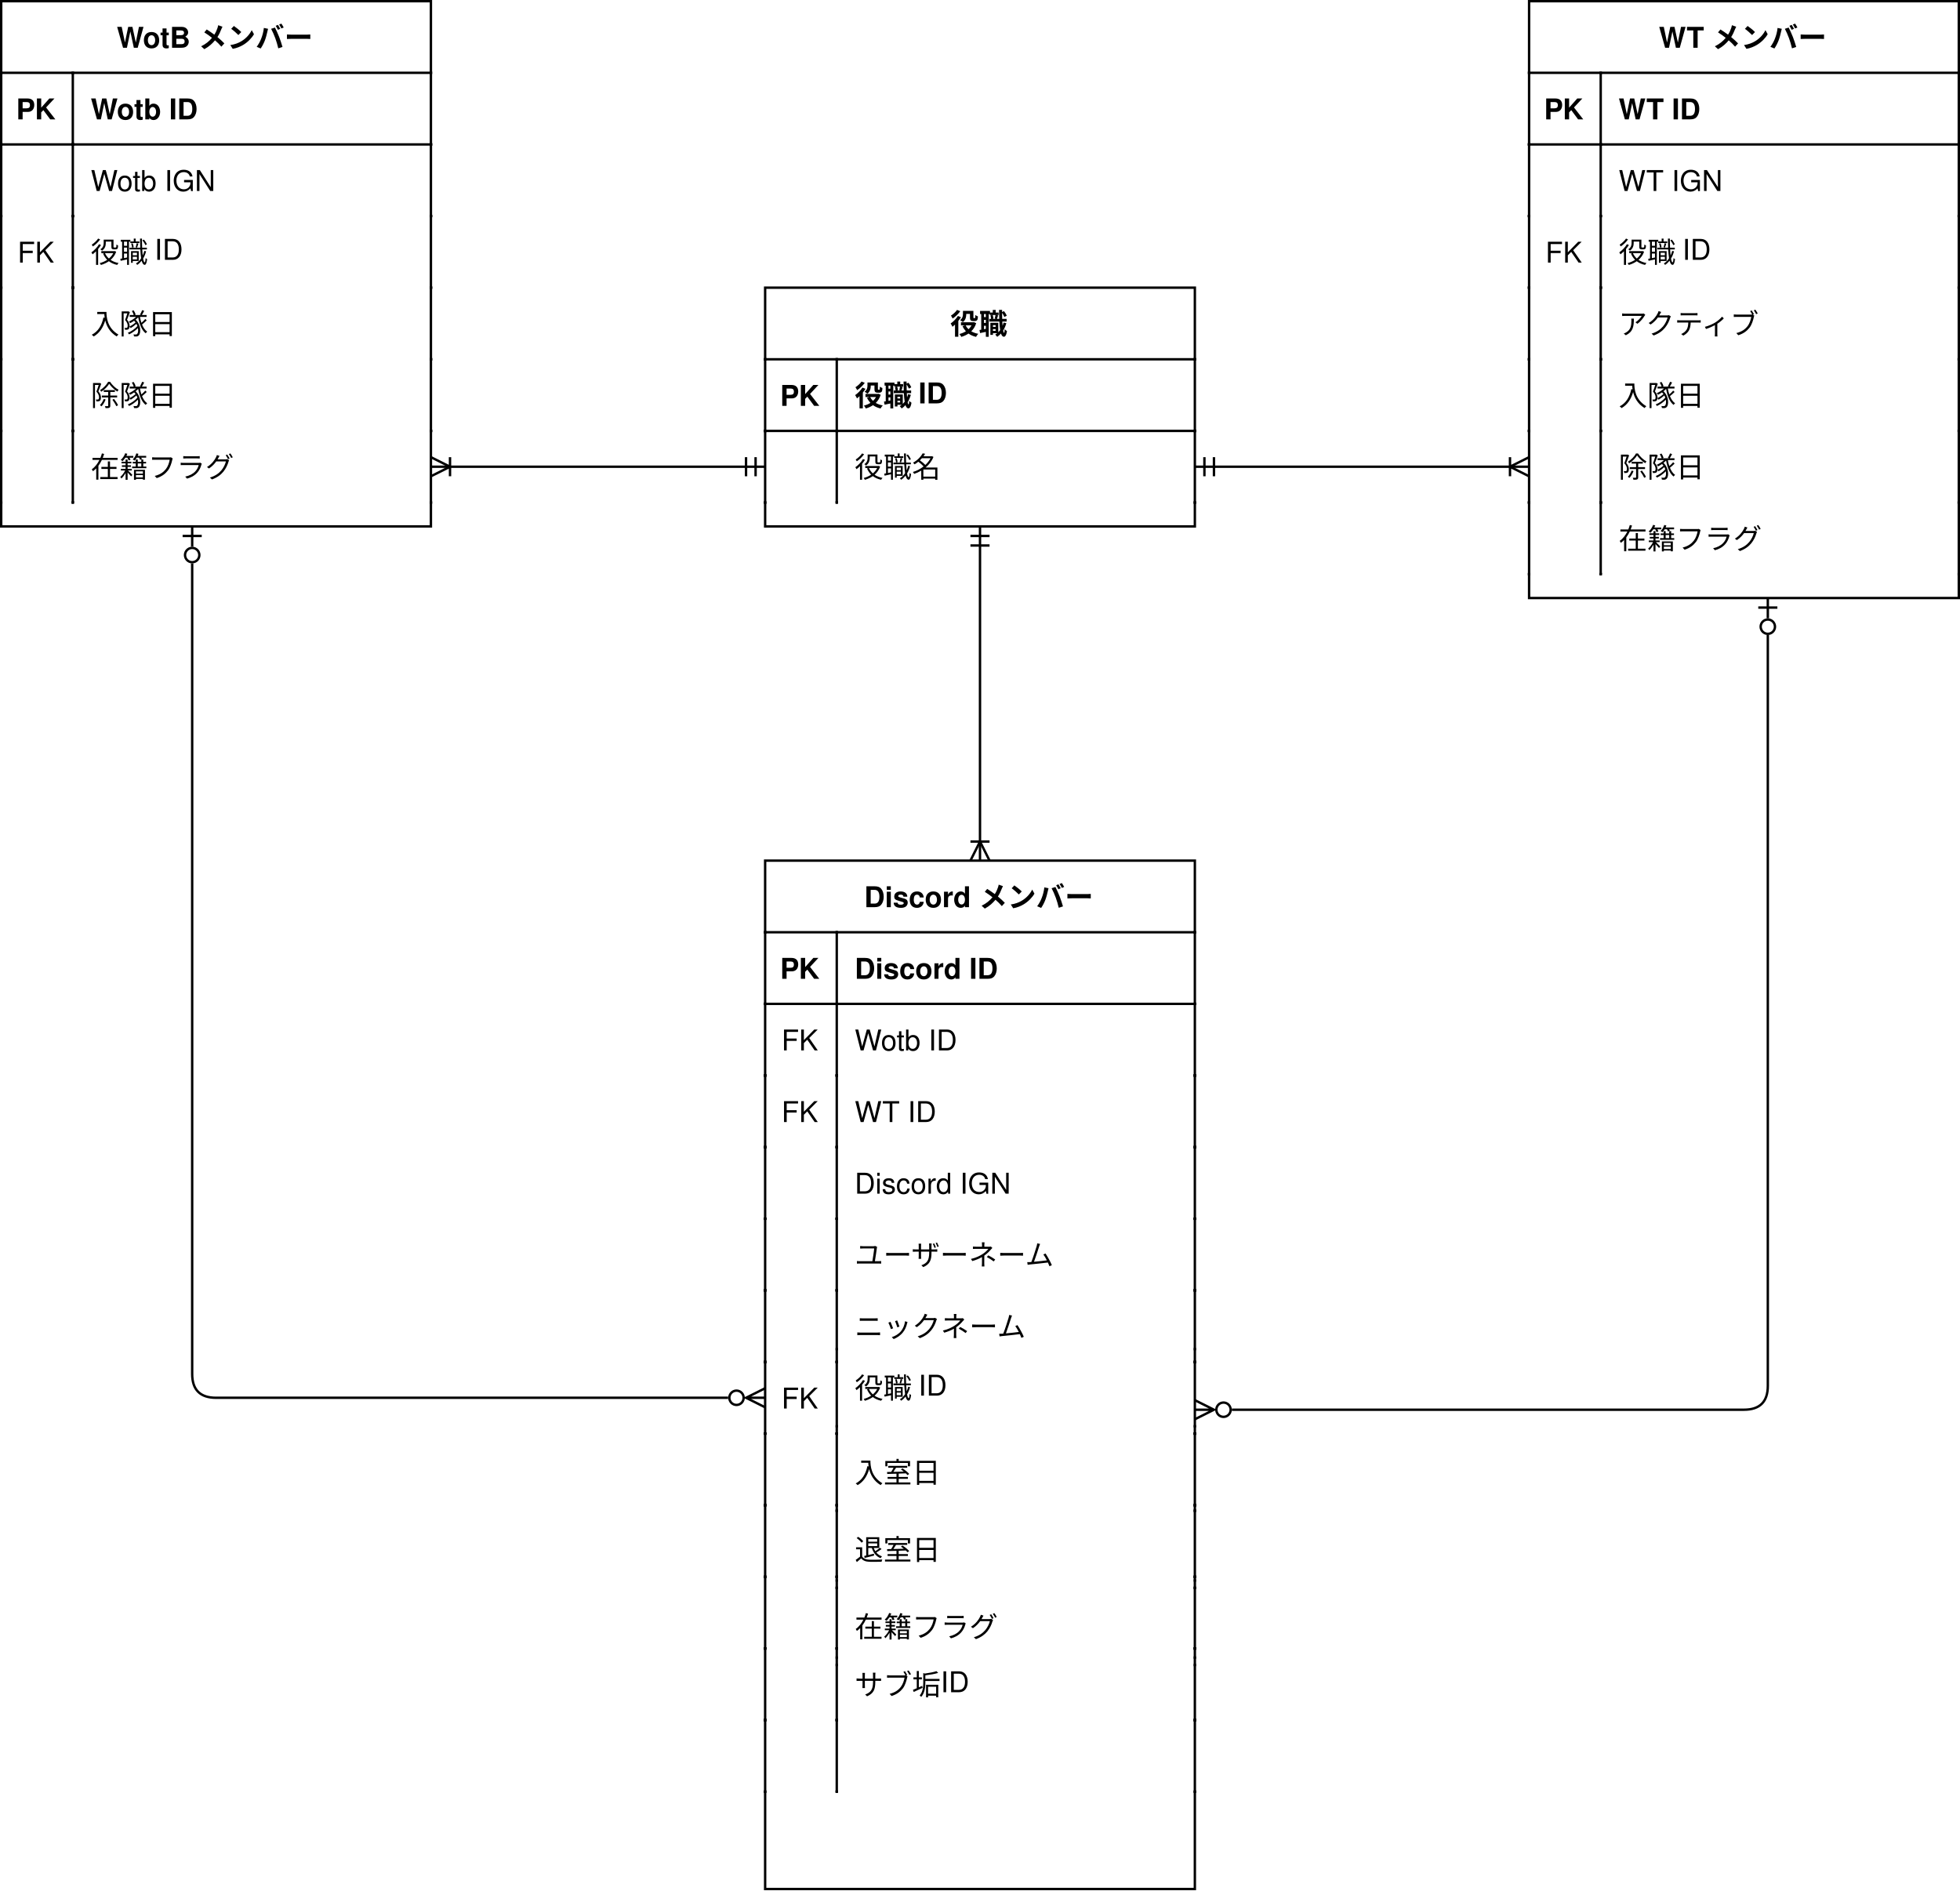
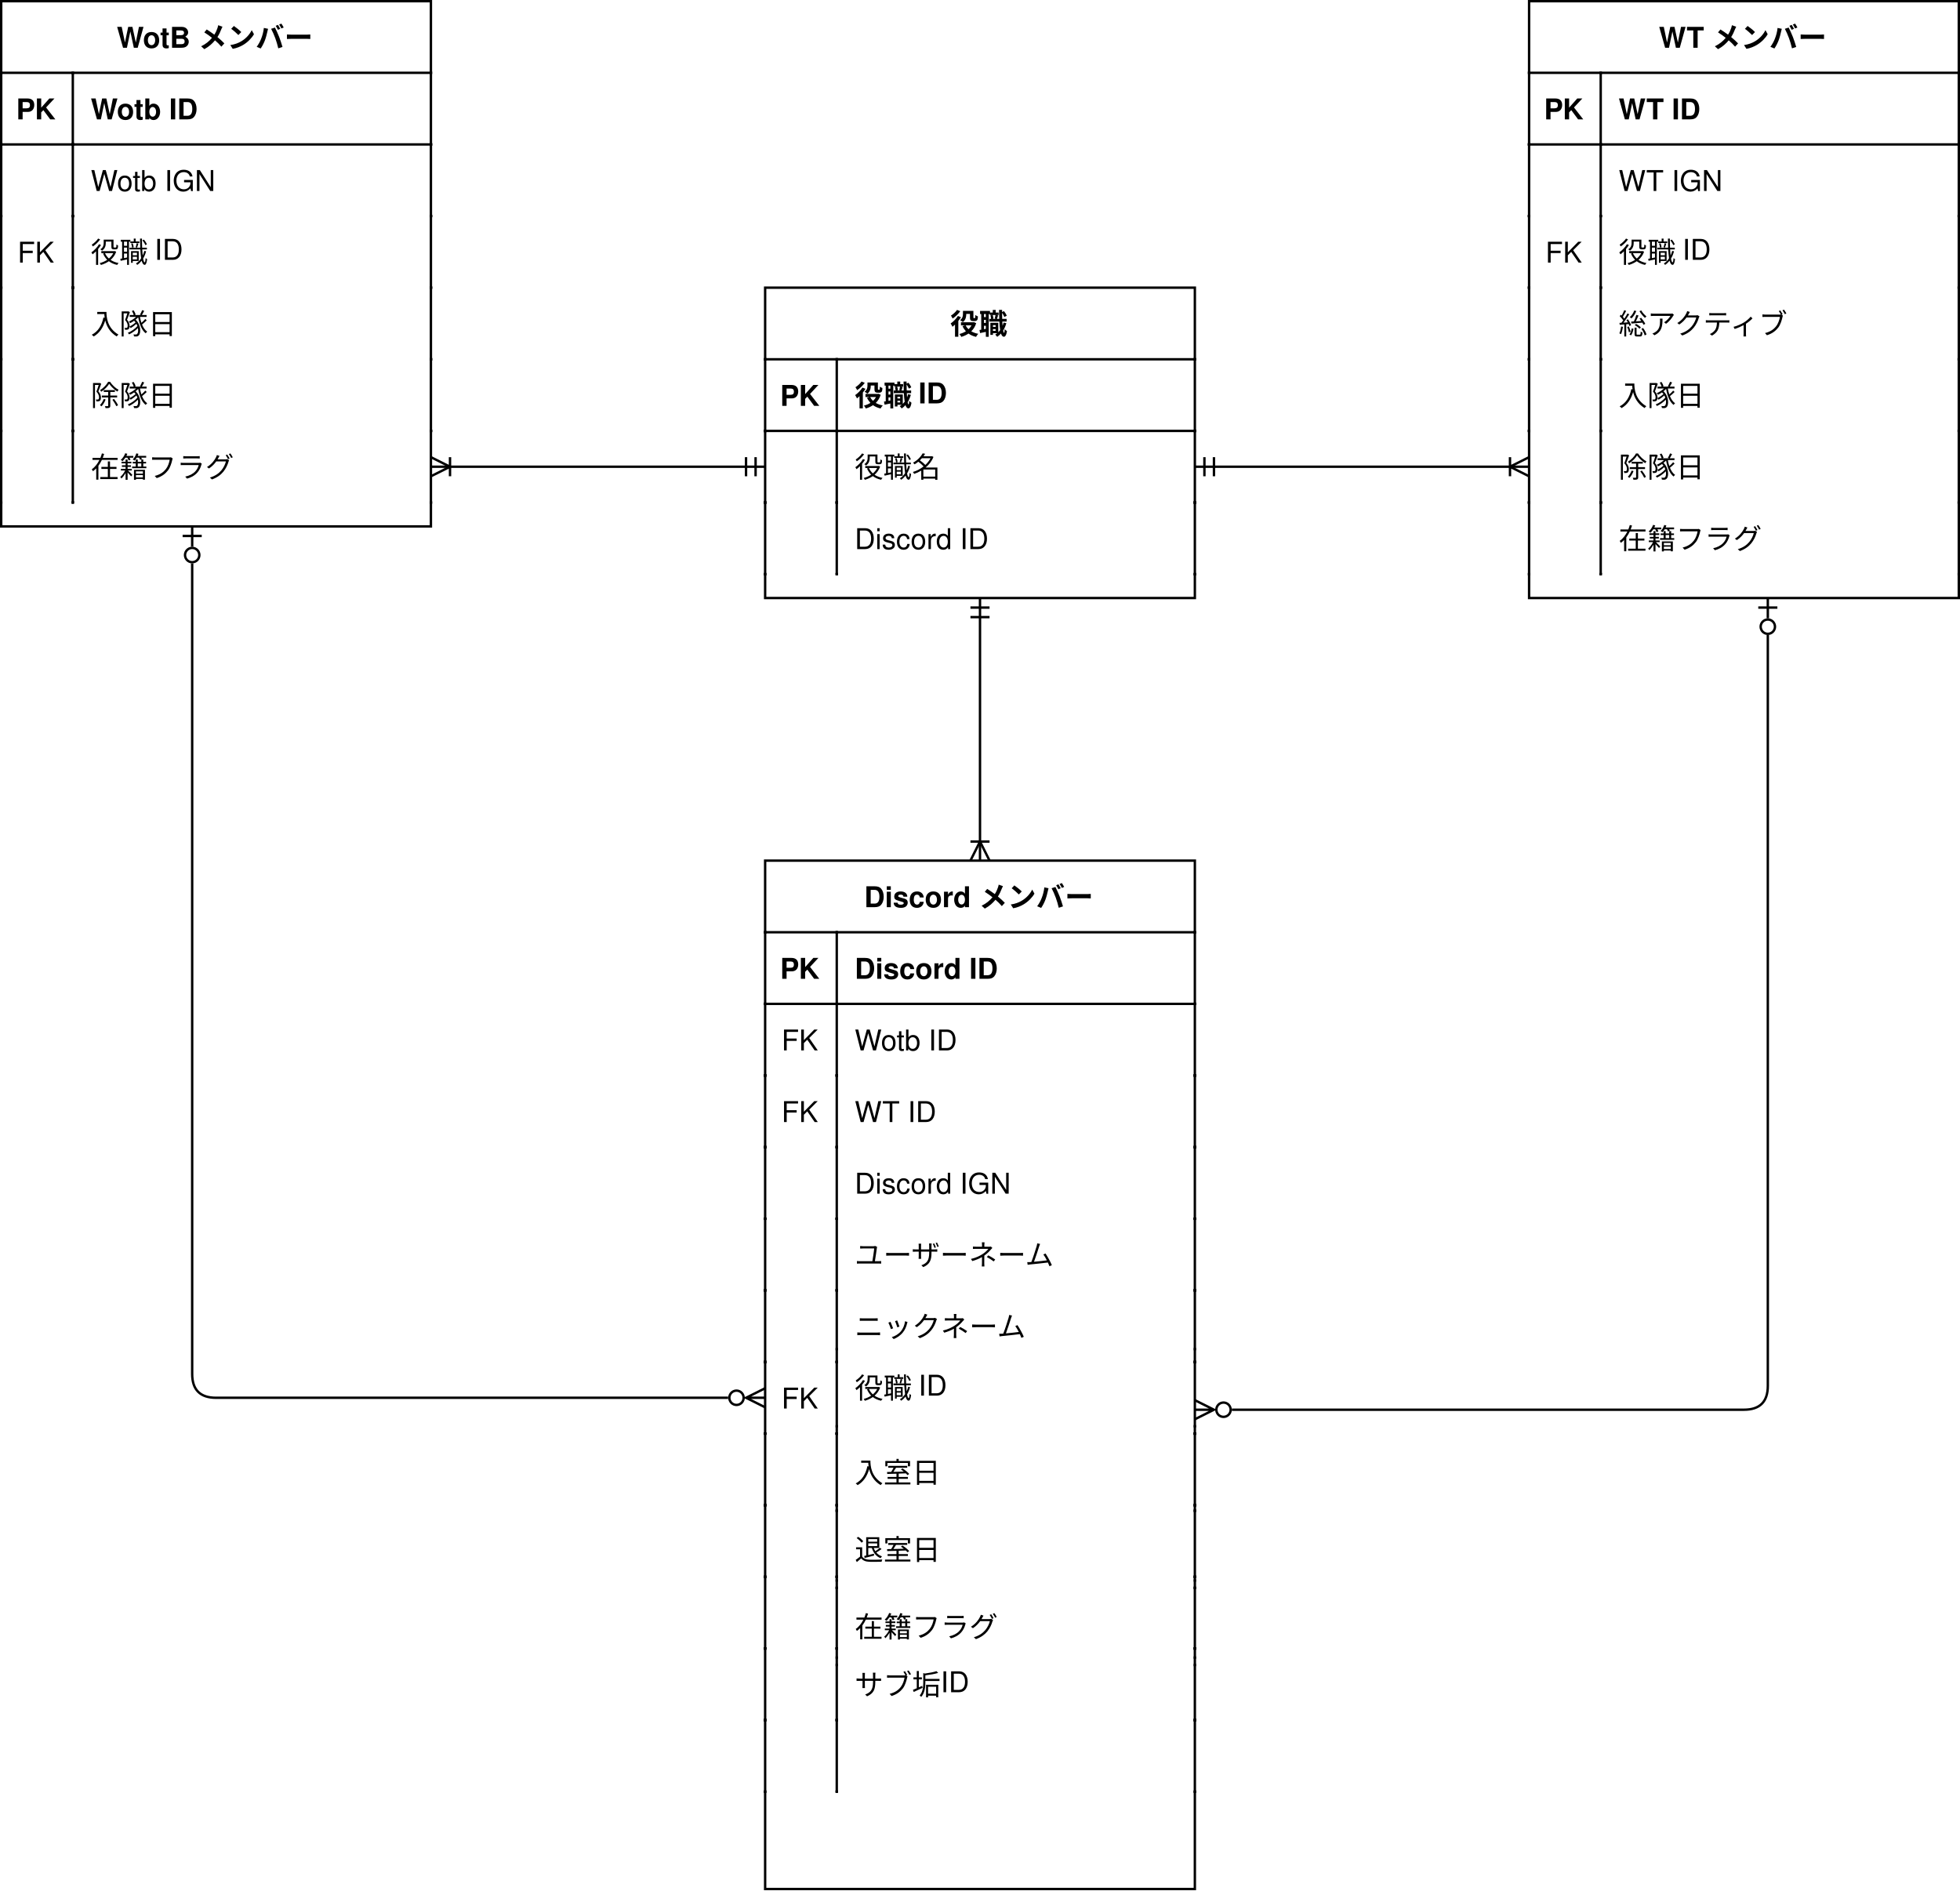
- <svg xmlns="http://www.w3.org/2000/svg" host="65bd71144e" version="1.1" width="821px" height="792px" viewBox="-0.5 -0.5 821 792" content="&lt;mxfile&gt;&lt;diagram id=&quot;SATHUXO9PVaUvgbyGDR9&quot; name=&quot;ページ1&quot;&gt;7Z1dj5s4FIZ/jW8jiPm8TDKZ7mqn26odqd1LGpgEieCIMB/pr18bbCAxaW1CGTBIUQSGOHDewwO2jw8ArvZvHxLvsPuI/CACc81/A/AOzOemYeFvUnDKCwzXzgu2SejnRXpZ8DX8GdBCjZY+h35wPNsxRShKw8N54QbFcbBJz8q8JEGv57s9oej8Xw/eNuAKvm68iC/9Fvrpjpbqlltu+CsItzv6186cnt/eYzvTMznuPB+9VorgGsBVglCaL+3fVkFEbMfskv/u/srW4sCSIE5FfgDzH7x40TM9t28oXeISsIbAgWCh04UlpAsu27Rc0VNIT8wu+GwOZDH1fpCi5TH1kpTKBzVcgAVJvTAOElygZ+tR5B2OYbZ7XrILI//BO6HnlFXE1pZP4Vvgf8nVI/tiIR9wZWSVVP6EK/9KD4Zs9qJwG+PlDbYF+cdlEhzxsTx4x5TuwVuLGvAlSNLgrVJErfchQPsgTU54F7oVUiGpJzNdXytu4dCyXcUjih096orbouZSLbxABasXz+DEu6oIPsc09KIv+Grw4m0mzrntiQH9BB0evWQbpLTggEJiuvULtk9h5TCKVihCRMIYxaSmFB3oxih4Yr/9gdIU7ZlS9MyLSrOzNpf4g+2w0mYmMPHhrvC6Xq7jD9k9SVcoPqYJdhxSR4D1ew2IhjX6QWH9Tuf6/U4w2IJeJqfX53/kFMtw5pWKSYuhXYhxec0gbLmnKCPSLvT9IK61siFs5YpZoaRVaWWlAaRr8yLsvLGXBkv0HPtHTqriOIXUs+pQ+QOX/H33ziIy0OX7Lo8HbxPG24f8l9aFyuYfUPmChdVryWxVdaHq2pXdHgRkL12iX5C1OoSsc6NerV+dgR+y+sQJawubWCHCulcJ++HfviO2bVlVRiprxk1MvYGpbodM1XVOsPv3fnJthNXC80bFVX3OX29rEyzvwNIFawc4Oljag3iQbV1lpTHLd+5MmJXFrC7ao9MKZ2/t0ekJZcWtrBJl+e4dQlnHBAsTrF3gLoCzAGsLuDYpUYO04korTVprAqs0WM0uwWoPkqOWsFFV4mhNDw7BpwsWhrIcFVdaZY66cOKoNEedDjnqGkPkqDvK51G3/nnUXYGFA9Y2wI7q3LFBfZON97vZwhwstXdWuiWySmivMllhzejlI5jCPESdwrIbxnmYLVAXDmMMsttAD/EnpneI9ID8M+xAQz3gKEciYc1QJMFl/3vIm4V6SKis8l3SmAYmWwBtl9EeBj8y+c5XaKMWSuF4o6KsMb9CWVXCPSRkVRqr00BkC1jtMuDD4AcihxnwYYyy68eo7/pRNuBDQmWlOct38kycleZspxEfxq1dOz3B7ChHKo26kcqs93xRLNzTblTHYiVFD6tk0EBv4TuNXWZmcCfWyrO2yyAQ9l8DQ6srbFSF0GrW9OuoHkwnobTKIDWnh9YGIO0yCsSUDNPpB0iZX40MpDUh5apH00korTJIZRsYE0jxlmLyUCfhdIMMS3ZH2dh36xr74wunmxr72V+yocuKnoG/DVjkBZVol+4jemlhCyan70SMmclW/2NXIVm5eztbOxVr/oJkrMKr6y+41kf00YtP+Yb7kBxgtlsWglfuuPdi/1N2CNmGyo68pLSldUTPyYaeiq7RJ4GU4Z/cVWkZOc9fCp8EkZeGL8FZ9TfN3tDExjOuXGAjClOE7FJgzQJD8G6ma23MstGGMQDRaaBi6by9jFTUNX4EYqChiqX7jerBRNfqn0wGONrbLHhRRnelH0o0Pmq1j/jttAXYAL9dxi/qN+fC6UebsPS9cbG3JjNODXtJO1EjzcOe87d9rZXmLRSIa9wm6PlQY8MrFixyFlPdQTUtsMgTPxQdCDCgNrNtbCLbcrNvqwWaiUR6XrMIvBbEJW6T9zhnk2+b3oXHDUp8MN7pdc3CLq9rRuUi304Lkk3NVE4ys9etVFOZRqo5yjaqyTdRS0iq2i6VkFrlxyRrPgjadtoqladtl41Si3+KG+bsj8L1RgVbiw/5GEym+tZ1VZmsuiEZPzCRFHScOLlmisAwUVr42rhYqht8n/pAMkG0r6vaLJVMbTaxFHQ8V0433js+tSE5R/m6JL1mNmqlza9KigcZdVXmp1UTojXxVJqnXc6Hs27tBu8HXy1xKyuEV6tm4jgdbLLKoSUafHxRAstI5aJkoUiAsoQ3KI1jZ6KvPH27nETH3hU8MNg6wkZVCLYs+SsPW2fJFiCX8UFdxoo7gcqMtXU5OSfGgo7n19lsnGDova/2tXgxtbF7a97AvgJUQk6lATp1uTYAqOiUrlYAOsgeV3uUHa5277pz2qLl1MOamWEa7G9AS7tLWkp2uvSElqMc2LdvnSvXW1pO4/mkNnaNT7SUCunvkJaOZPdJP2jJrDEuWjp8R4oatJSQU2laTi/ebEDLLmdAOYN886bTaB7g4GlZl64oH4lnicFcK5sUvgaLuSqRpBJaq4xSXZO8NU4sJZp0mnRDG2QC28KzxkVTXatJYasEMWUEVRqZUKB5cS1txNVUA/KpNOhJFq/4NWaWDh3D0s3s2xAz/XxuzXSz/Jl5O7DYlKXhZ/gSvDCg+IXxW9edz8p8H/j7F/ko+3dhmDXCj05hNm/PmpVZQMi3IAkHrL/7y7dg4O91lsVdqeTtDTwDmjPoVjQeg2fU3DHXLsBPzPgzeUaRNcGeWW7lVix4Cx+yZ+hmnWuMLlF5A2fRNW2m6aXuuj0Cb4EC87aqmc2PwXaPjbwui85TlP8MEvSIPnHpz9/C9DtVmCxnqc/zTOh4rcx9TlYqqc+vZzjP/4fmQm+U5JwF4f02n3lFoTqBWJlw2nP6D59JD0zZ+rAuWh/uhe75odMflZpz9RQZRS/jxVhFeU53rqJGziMQctSG87TvCD0R3bxoc1p6Q9Vt+0J1W0x1bEfvVNmNdgtKH7DocV3sjxfyI2jsggZ/vxJ8EUOxUmFR/17EQMNUqi9icKGgD7f/IgaDH7MXfe3FUK3NHqf+uLXxaoJQWr0UEu+w+4j8gOzxPw==&lt;/diagram&gt;&lt;/mxfile&gt;">
+ <svg xmlns="http://www.w3.org/2000/svg" host="65bd71144e" version="1.1" width="821px" height="792px" viewBox="-0.5 -0.5 821 792" content="&lt;mxfile&gt;&lt;diagram id=&quot;SATHUXO9PVaUvgbyGDR9&quot; name=&quot;ページ1&quot;&gt;7Z1dj5s4FIZ/jW8jHPN5mWQy3dVOt1U7UruXdGASJIIjwnykv35tsIEEMmMTyoBBiiIwxIHz2g/4+NgGaLV7/RS7++1n7PkhmGveK0A3YD53HJt804RjlgA1C2UpmzjwWFqR8D347fMTWepT4PmHkxMTjMMk2J8mPuAo8h+SkzQ3jvHL6WmPODz917278SsJ3x/csJr6I/CSLUuFplMc+MsPNlv21/bcyg7sXH4yu5PD1vXwSykJrQFaxRgn2dbudeWH1HjcLtnvbi8czS8s9qNE5AfM7s9u+MTu7QdOliQFrBGwEVhAtrFEbMPhh5YrdgvJkduF3M2ebibuL5q0PCRunDD5kEYSiCCJG0R+TBJguh+G7v4QpKdnKdsg9O7cI35KeEZ8b/kYvPret0w9ei4R8o5kRndp5o8k8+/sYuhhNww2Edl+ILag/7iM/QO5ljv3kLAzqtZiBnz248R/LSUx633y8c5P4iM5hR1FTEhWlLmuL6ViYbO0balE5Ce6rChu8pwLtcgGE6xePL0i3kVFyD0mgRt+I7XBjTapOKe2pwb0Yry/d+ONn7CEPQ6o6dbPxD65lYMwXOEQUwkjHNGcErxnB0P/kf/2F04SvONKsTvPM03v2liSD7HDSpsZwCCXuyL7sNgnH3p6nKxwdEhiUnBoHj7R78WnGtboh4T1O57q955gqAW9jIpeX/+RUyzFmVsoJi2GdibGeZ3BxHKPYUqkbeB5flRrZV3YyiWzIkmrsswKA0jn5oak8EZu4i/xU+QdKlLl1ymknlmHyl8k5e+bDxaRgy47d3nYuw9BtLnLfmmeqWz8AZXPWFiuS0arqgtl167s1iAge14k+gVZs0PI2lfq1Xrt9L2A5ydOWEvYxAoR1rlI2E//9h2xbcuqMlJ5M25i6hVMdTpkKoQVwW4/+s21EVbzkjcqrsJ5tb6tDbC8AUsHrG1gQ7C0BvEi27rKSmO26tyZMCuLWSjq0WmFs9d6dHpCWXErq0TZqnuHUtY2wMIAawc4C2AvwNoEjkVT1CCtuNJKk9acwCoNVqNLsFqD5KgpbFSVOFrjwaH4dMBCV5aj4kqrzFEHTRyV5qjdIUcdfYgcdUb5PurUv486K7CwwdoCpKDaN7xT3+D9/U66MQdL7YOVbomsEtqrTFZU03t5D6YwD9FCYVoN4zyMFqiLhtEH2W2gh/gb0wdEeqDqO+xAQz3QKHsiUU1XJMVl/z3kzUI9JFRW+SmpTx2TLYC2y2gPvdoz+cE1tFELJS94o6KsPr9AWVXCPSRkVRqrU0dkC1jtMuBDr3ZEDjPgQx+l60evd/0oG/AhobLSnK06eSbOSnO204gP/VrXTk8wO8qeSr2up9KiaLVvmRt9Mecbt8yfaps8JXe1SkYP9JbCUydmagZngq48dLuMBuH/NTDGOsJGVYixRo2DR/WoOgmlVQapMb29NgBpl+EghmS8Tj9AysvVyEBaE1uuelidhNIqg1S2gTGBlBzJRxF1Elc3yPhkZ5Stfqeu1T++uLqpsZ/+Je/DLOnpexufh2AwibbJLmRVi1gwPv6kYswMvvsfr4V05+b1ZO+Y73kLOnUV2V1/I7ne489udMwO3Ab0AtPT0li84sSdG3lf0ktID5ROrErKWloH/BQ/sFuBGnsTSDj+6VOVpdH7fFP42A/dJHj2T7K/ahiHJtaxcaGCjSheEfGqwJsFuuDTDLYy3EYbRk9EpxGLReHtZcgi1KpdEQONWSyK36heTKBW/2YywG7fZlGMMror/VKiVcNX+4jfTluADfDbZSAjvHpSnH60CYuyNy721kyRU8Ne2k7UaPOw5/xtX2uleSvrB1cErxXZa4nbi4BGaAxm5Op7Vs0Km9o0Nart/Jvg8IBjbxCvr+2LqzQ+kUB8+CbGT/sag10066nuoDy9uojDBIn2o+pIm1kWMZFlOum32QKtRCLmL1kEXQqGFbfJR9zzm1V+rMOUm4WvX9aMyUW/7RYkm7x8FcmMXjv5DGV8fMYoXXxG1cM3pPeiZm49CalVfk0y54OgbadOPXnadunTM6tvccMcRZcXvVHB1qxGzA1mxY/WdVWZrFCXDL+aSAo6dt/VDLUaJkrzsjYulsJ8TMPgZtRpX1e1WSrpaJ9YCjoecwz1jw7vb0jOUS47B2tG9Zfa/KpMlSOjrsr8NGsiXCeeSvO0y+HE5rVu8H7w1RS3skJ4NWsm4GCdTWbRtcTGbpyloGKgR56yUGR8h0RpUBrH9kRfefp2OQaZr7k+MNjawkZVCLZ8Eu0qbO0l30CVCXPUZax4IVCZsRaUk3NiLOh4eLLF+wmG7n21LsWLqY3da+df7StAJeRUGqCTy7UBQEVHxLYC0EF6XK1ROlyt3rlz2qLl5GFNzTB19jegpdUlLSWdLj2h5Sg79q1rhxr3lpZTfz7NjdfxiZZSIf0d0tKWdJ/0g5bcGuOipV11pKhBSwk5lablOAeCX0nLLkdA2YMZB35SvUa5jI1dN9tb1hPP51V0zHROjTVYzFWJJJXQWmWUQk3y0TixlGrS6ZxF2iDn/85L1rhoCrWaGcCVIKaMoEojEwk0Ly5NG3FxqgH5qTTYTeZLpeszEyJbN6GRfutipp/PzRk0ip8Z1wOLD1ka/gSJghUDiVeMd4vufFbM90G+35jOt38Vw6gRfnQK83F75qyYBYR+C5JwwPo7by4iRL7X6SIYSq190aBkIGOGnJLGYygZNU/MtQPIGzP5TCUjnzXBmplO6VEs+AgfcsmARl3RGN06Dw0KC9S0mQYL3aE1gtKCBMZtlReGOPibHTHyukg6XeHhtx/je/ylsnrEa5D8ZArT7XTliGwhCbJXLB1Bd0orR1xeICL7H7aURKM1IngQ3rvLQZQUqhOIpwmvGsH+4Sv1wBStD/Os9eGc6Z5dOvtRoXkln3xC5vN4MZ5RtiRGJaNGhUcg5KiNwtN+QeiJ6MZZm9OEDVW3rDPVLTHViR3dY+k05haUvmDR6zo7n2xkV9C4COrV55XgOjb5TolF/VvHhoWplNexcZBgGW5/HRu92mcvumrQUK3NX6f+uLXJboxxUq4KsbvffsaeT8/4Hw==&lt;/diagram&gt;&lt;/mxfile&gt;">
  <defs>
    <clipPath id="mx-clip-0-30-30-30-0">
      <rect x="0" y="30" width="30" height="30" />
    </clipPath>
    <clipPath id="mx-clip-36-30-144-30-0">
      <rect x="36" y="30" width="144" height="30" />
    </clipPath>
    <clipPath id="mx-clip-36-60-144-30-0">
      <rect x="36" y="60" width="144" height="30" />
    </clipPath>
    <clipPath id="mx-clip-0-90-30-30-0">
      <rect x="0" y="90" width="30" height="30" />
    </clipPath>
    <clipPath id="mx-clip-36-90-144-30-0">
      <rect x="36" y="90" width="144" height="30" />
    </clipPath>
    <clipPath id="mx-clip-36-120-144-30-0">
      <rect x="36" y="120" width="144" height="30" />
    </clipPath>
    <clipPath id="mx-clip-36-150-144-30-0">
      <rect x="36" y="150" width="144" height="30" />
    </clipPath>
    <clipPath id="mx-clip-36-180-144-30-0">
      <rect x="36" y="180" width="144" height="30" />
    </clipPath>
    <clipPath id="mx-clip-640-30-30-30-0">
      <rect x="640" y="30" width="30" height="30" />
    </clipPath>
    <clipPath id="mx-clip-676-30-144-30-0">
      <rect x="676" y="30" width="144" height="30" />
    </clipPath>
    <clipPath id="mx-clip-676-60-144-30-0">
      <rect x="676" y="60" width="144" height="30" />
    </clipPath>
    <clipPath id="mx-clip-640-90-30-30-0">
      <rect x="640" y="90" width="30" height="30" />
    </clipPath>
    <clipPath id="mx-clip-676-90-144-30-0">
      <rect x="676" y="90" width="144" height="30" />
    </clipPath>
    <clipPath id="mx-clip-676-120-144-30-0">
      <rect x="676" y="120" width="144" height="30" />
    </clipPath>
    <clipPath id="mx-clip-676-150-144-30-0">
      <rect x="676" y="150" width="144" height="30" />
    </clipPath>
    <clipPath id="mx-clip-676-180-144-30-0">
      <rect x="676" y="180" width="144" height="30" />
    </clipPath>
    <clipPath id="mx-clip-676-210-144-30-0">
      <rect x="676" y="210" width="144" height="30" />
    </clipPath>
    <clipPath id="mx-clip-320-150-30-30-0">
      <rect x="320" y="150" width="30" height="30" />
    </clipPath>
    <clipPath id="mx-clip-356-150-144-30-0">
      <rect x="356" y="150" width="144" height="30" />
    </clipPath>
    <clipPath id="mx-clip-356-180-144-30-0">
      <rect x="356" y="180" width="144" height="30" />
+     </clipPath>
+     <clipPath id="mx-clip-356-210-144-30-0">
+       <rect x="356" y="210" width="144" height="30" />
    </clipPath>
    <clipPath id="mx-clip-320-390-30-30-0">
      <rect x="320" y="390" width="30" height="30" />
    </clipPath>
    <clipPath id="mx-clip-356-390-144-30-0">
      <rect x="356" y="390" width="144" height="30" />
    </clipPath>
    <clipPath id="mx-clip-320-420-30-30-0">
      <rect x="320" y="420" width="30" height="30" />
    </clipPath>
    <clipPath id="mx-clip-356-420-144-30-0">
      <rect x="356" y="420" width="144" height="30" />
    </clipPath>
    <clipPath id="mx-clip-320-450-30-30-0">
      <rect x="320" y="450" width="30" height="30" />
    </clipPath>
    <clipPath id="mx-clip-356-450-144-30-0">
      <rect x="356" y="450" width="144" height="30" />
    </clipPath>
    <clipPath id="mx-clip-356-480-144-30-0">
      <rect x="356" y="480" width="144" height="30" />
    </clipPath>
    <clipPath id="mx-clip-356-510-144-30-0">
      <rect x="356" y="510" width="144" height="30" />
    </clipPath>
    <clipPath id="mx-clip-356-540-144-30-0">
      <rect x="356" y="540" width="144" height="30" />
    </clipPath>
    <clipPath id="mx-clip-320-570-30-30-0">
      <rect x="320" y="570" width="30" height="30" />
    </clipPath>
    <clipPath id="mx-clip-356-690-144-30-0">
      <rect x="356" y="690" width="144" height="30" />
    </clipPath>
    <clipPath id="mx-clip-356-565-144-32-0">
      <rect x="356" y="565" width="144" height="32" />
    </clipPath>
    <clipPath id="mx-clip-356-600-144-32-0">
      <rect x="356" y="600" width="144" height="32" />
    </clipPath>
    <clipPath id="mx-clip-356-632-144-32-0">
      <rect x="356" y="632" width="144" height="32" />
    </clipPath>
    <clipPath id="mx-clip-356-665-144-32-0">
      <rect x="356" y="665" width="144" height="32" />
    </clipPath>
  </defs>
  <g>
    <path d="M 0 30 L 0 0 L 180 0 L 180 30" fill="rgb(255, 255, 255)" stroke="rgb(0, 0, 0)" stroke-miterlimit="10" pointer-events="all" />
    <path d="M 0 30 L 0 220 L 180 220 L 180 30" fill="none" stroke="rgb(0, 0, 0)" stroke-miterlimit="10" pointer-events="none" />
    <path d="M 0 30 L 180 30" fill="none" stroke="rgb(0, 0, 0)" stroke-miterlimit="10" pointer-events="none" />
    <path d="M 30 30 L 30 60 L 30 90 L 30 120 L 30 150 L 30 180 L 30 210" fill="none" stroke="rgb(0, 0, 0)" stroke-miterlimit="10" pointer-events="none" />
    <g fill="rgb(0, 0, 0)" font-family="Helvetica" font-weight="bold" pointer-events="none" text-anchor="middle" font-size="12px">
      <text x="89.5" y="19.5">
                WotB メンバー
            </text>
    </g>
    <path d="M 0 30 M 180 30 M 180 60 L 0 60" fill="none" stroke="rgb(0, 0, 0)" stroke-linecap="square" stroke-miterlimit="10" pointer-events="none" />
    <path d="M 0 30 M 30 30 M 30 60 M 0 60" fill="none" stroke="rgb(0, 0, 0)" stroke-linecap="square" stroke-miterlimit="10" pointer-events="none" />
    <g fill="rgb(0, 0, 0)" font-family="Helvetica" font-weight="bold" pointer-events="none" clip-path="url(#mx-clip-0-30-30-30-0)" text-anchor="middle" font-size="12px">
      <text x="14.5" y="49.5">
                PK
            </text>
    </g>
    <path d="M 30 30 M 180 30 M 180 60 M 30 60" fill="none" stroke="rgb(0, 0, 0)" stroke-linecap="square" stroke-miterlimit="10" pointer-events="none" />
    <g fill="rgb(0, 0, 0)" font-family="Helvetica" font-weight="bold" text-decoration="underline" pointer-events="none" clip-path="url(#mx-clip-36-30-144-30-0)" font-size="12px">
      <text x="37.5" y="49.5">
                Wotb ID
            </text>
    </g>
    <path d="M 0 60 M 180 60 M 180 90 M 0 90" fill="none" stroke="rgb(0, 0, 0)" stroke-linecap="square" stroke-miterlimit="10" pointer-events="none" />
    <path d="M 0 60 M 30 60 M 30 90 M 0 90" fill="none" stroke="rgb(0, 0, 0)" stroke-linecap="square" stroke-miterlimit="10" pointer-events="none" />
    <path d="M 30 60 M 180 60 M 180 90 M 30 90" fill="none" stroke="rgb(0, 0, 0)" stroke-linecap="square" stroke-miterlimit="10" pointer-events="none" />
    <g fill="rgb(0, 0, 0)" font-family="Helvetica" pointer-events="none" clip-path="url(#mx-clip-36-60-144-30-0)" font-size="12px">
      <text x="37.5" y="79.5">
                Wotb IGN
            </text>
    </g>
    <path d="M 0 90 M 180 90 M 180 120 M 0 120" fill="none" stroke="rgb(0, 0, 0)" stroke-linecap="square" stroke-miterlimit="10" pointer-events="none" />
    <path d="M 0 90 M 30 90 M 30 120 M 0 120" fill="none" stroke="rgb(0, 0, 0)" stroke-linecap="square" stroke-miterlimit="10" pointer-events="none" />
    <g fill="rgb(0, 0, 0)" font-family="Helvetica" pointer-events="none" clip-path="url(#mx-clip-0-90-30-30-0)" text-anchor="middle" font-size="12px">
      <text x="14.5" y="109.5">
                FK
            </text>
    </g>
    <path d="M 30 90 M 180 90 M 180 120 M 30 120" fill="none" stroke="rgb(0, 0, 0)" stroke-linecap="square" stroke-miterlimit="10" pointer-events="none" />
    <g fill="rgb(0, 0, 0)" font-family="Helvetica" pointer-events="none" clip-path="url(#mx-clip-36-90-144-30-0)" font-size="12px">
      <text x="37.5" y="109.5">
                役職 ID
            </text>
    </g>
    <path d="M 0 120 M 180 120 M 180 150 M 0 150" fill="none" stroke="rgb(0, 0, 0)" stroke-linecap="square" stroke-miterlimit="10" pointer-events="none" />
    <path d="M 0 120 M 30 120 M 30 150 M 0 150" fill="none" stroke="rgb(0, 0, 0)" stroke-linecap="square" stroke-miterlimit="10" pointer-events="none" />
    <path d="M 30 120 M 180 120 M 180 150 M 30 150" fill="none" stroke="rgb(0, 0, 0)" stroke-linecap="square" stroke-miterlimit="10" pointer-events="none" />
    <g fill="rgb(0, 0, 0)" font-family="Helvetica" pointer-events="none" clip-path="url(#mx-clip-36-120-144-30-0)" font-size="12px">
      <text x="37.5" y="139.5">
                入隊日
            </text>
    </g>
    <path d="M 0 150 M 180 150 M 180 180 M 0 180" fill="none" stroke="rgb(0, 0, 0)" stroke-linecap="square" stroke-miterlimit="10" pointer-events="none" />
    <path d="M 0 150 M 30 150 M 30 180 M 0 180" fill="none" stroke="rgb(0, 0, 0)" stroke-linecap="square" stroke-miterlimit="10" pointer-events="none" />
    <path d="M 30 150 M 180 150 M 180 180 M 30 180" fill="none" stroke="rgb(0, 0, 0)" stroke-linecap="square" stroke-miterlimit="10" pointer-events="none" />
    <g fill="rgb(0, 0, 0)" font-family="Helvetica" pointer-events="none" clip-path="url(#mx-clip-36-150-144-30-0)" font-size="12px">
      <text x="37.5" y="169.5">
                除隊日
            </text>
    </g>
    <path d="M 0 180 M 180 180 M 180 210 M 0 210" fill="none" stroke="rgb(0, 0, 0)" stroke-linecap="square" stroke-miterlimit="10" pointer-events="none" />
    <path d="M 0 180 M 30 180 M 30 210 M 0 210" fill="none" stroke="rgb(0, 0, 0)" stroke-linecap="square" stroke-miterlimit="10" pointer-events="none" />
    <path d="M 30 180 M 180 180 M 180 210 M 30 210" fill="none" stroke="rgb(0, 0, 0)" stroke-linecap="square" stroke-miterlimit="10" pointer-events="none" />
    <g fill="rgb(0, 0, 0)" font-family="Helvetica" pointer-events="none" clip-path="url(#mx-clip-36-180-144-30-0)" font-size="12px">
      <text x="37.5" y="199.5">
                在籍フラグ
            </text>
    </g>
    <path d="M 640 30 L 640 0 L 820 0 L 820 30" fill="rgb(255, 255, 255)" stroke="rgb(0, 0, 0)" stroke-miterlimit="10" pointer-events="none" />
    <path d="M 640 30 L 640 250 L 820 250 L 820 30" fill="none" stroke="rgb(0, 0, 0)" stroke-miterlimit="10" pointer-events="none" />
    <path d="M 640 30 L 820 30" fill="none" stroke="rgb(0, 0, 0)" stroke-miterlimit="10" pointer-events="none" />
    <path d="M 670 30 L 670 60 L 670 90 L 670 120 L 670 150 L 670 180 L 670 210 L 670 240" fill="none" stroke="rgb(0, 0, 0)" stroke-miterlimit="10" pointer-events="none" />
    <g fill="rgb(0, 0, 0)" font-family="Helvetica" font-weight="bold" pointer-events="none" text-anchor="middle" font-size="12px">
      <text x="729.5" y="19.5">
                WT メンバー
            </text>
    </g>
    <path d="M 640 30 M 820 30 M 820 60 L 640 60" fill="none" stroke="rgb(0, 0, 0)" stroke-linecap="square" stroke-miterlimit="10" pointer-events="none" />
    <path d="M 640 30 M 670 30 M 670 60 M 640 60" fill="none" stroke="rgb(0, 0, 0)" stroke-linecap="square" stroke-miterlimit="10" pointer-events="none" />
    <g fill="rgb(0, 0, 0)" font-family="Helvetica" font-weight="bold" pointer-events="none" clip-path="url(#mx-clip-640-30-30-30-0)" text-anchor="middle" font-size="12px">
      <text x="654.5" y="49.5">
                PK
            </text>
    </g>
    <path d="M 670 30 M 820 30 M 820 60 M 670 60" fill="none" stroke="rgb(0, 0, 0)" stroke-linecap="square" stroke-miterlimit="10" pointer-events="none" />
    <g fill="rgb(0, 0, 0)" font-family="Helvetica" font-weight="bold" text-decoration="underline" pointer-events="none" clip-path="url(#mx-clip-676-30-144-30-0)" font-size="12px">
      <text x="677.5" y="49.5">
                WT ID
            </text>
    </g>
    <path d="M 640 60 M 820 60 M 820 90 M 640 90" fill="none" stroke="rgb(0, 0, 0)" stroke-linecap="square" stroke-miterlimit="10" pointer-events="none" />
    <path d="M 640 60 M 670 60 M 670 90 M 640 90" fill="none" stroke="rgb(0, 0, 0)" stroke-linecap="square" stroke-miterlimit="10" pointer-events="none" />
    <path d="M 670 60 M 820 60 M 820 90 M 670 90" fill="none" stroke="rgb(0, 0, 0)" stroke-linecap="square" stroke-miterlimit="10" pointer-events="none" />
    <g fill="rgb(0, 0, 0)" font-family="Helvetica" pointer-events="none" clip-path="url(#mx-clip-676-60-144-30-0)" font-size="12px">
      <text x="677.5" y="79.5">
                WT IGN
            </text>
    </g>
    <path d="M 640 90 M 820 90 M 820 120 M 640 120" fill="none" stroke="rgb(0, 0, 0)" stroke-linecap="square" stroke-miterlimit="10" pointer-events="none" />
    <path d="M 640 90 M 670 90 M 670 120 M 640 120" fill="none" stroke="rgb(0, 0, 0)" stroke-linecap="square" stroke-miterlimit="10" pointer-events="none" />
    <g fill="rgb(0, 0, 0)" font-family="Helvetica" pointer-events="none" clip-path="url(#mx-clip-640-90-30-30-0)" text-anchor="middle" font-size="12px">
      <text x="654.5" y="109.5">
                FK
            </text>
    </g>
    <path d="M 670 90 M 820 90 M 820 120 M 670 120" fill="none" stroke="rgb(0, 0, 0)" stroke-linecap="square" stroke-miterlimit="10" pointer-events="none" />
    <g fill="rgb(0, 0, 0)" font-family="Helvetica" pointer-events="none" clip-path="url(#mx-clip-676-90-144-30-0)" font-size="12px">
      <text x="677.5" y="109.5">
                役職 ID
            </text>
    </g>
    <path d="M 640 120 M 820 120 M 820 150 M 640 150" fill="none" stroke="rgb(0, 0, 0)" stroke-linecap="square" stroke-miterlimit="10" pointer-events="none" />
    <path d="M 640 120 M 670 120 M 670 150 M 640 150" fill="none" stroke="rgb(0, 0, 0)" stroke-linecap="square" stroke-miterlimit="10" pointer-events="none" />
    <path d="M 670 120 M 820 120 M 820 150 M 670 150" fill="none" stroke="rgb(0, 0, 0)" stroke-linecap="square" stroke-miterlimit="10" pointer-events="none" />
    <g fill="rgb(0, 0, 0)" font-family="Helvetica" pointer-events="none" clip-path="url(#mx-clip-676-120-144-30-0)" font-size="12px">
      <text x="677.5" y="139.5">
-                 アクティブ
+                 総アクティブ
            </text>
    </g>
    <path d="M 640 150 M 820 150 M 820 180 M 640 180" fill="none" stroke="rgb(0, 0, 0)" stroke-linecap="square" stroke-miterlimit="10" pointer-events="none" />
    <path d="M 640 150 M 670 150 M 670 180 M 640 180" fill="none" stroke="rgb(0, 0, 0)" stroke-linecap="square" stroke-miterlimit="10" pointer-events="none" />
    <path d="M 670 150 M 820 150 M 820 180 M 670 180" fill="none" stroke="rgb(0, 0, 0)" stroke-linecap="square" stroke-miterlimit="10" pointer-events="none" />
    <g fill="rgb(0, 0, 0)" font-family="Helvetica" pointer-events="none" clip-path="url(#mx-clip-676-150-144-30-0)" font-size="12px">
      <text x="677.5" y="169.5">
                入隊日
            </text>
    </g>
    <path d="M 640 180 M 820 180 M 820 210 M 640 210" fill="none" stroke="rgb(0, 0, 0)" stroke-linecap="square" stroke-miterlimit="10" pointer-events="none" />
    <path d="M 640 180 M 670 180 M 670 210 M 640 210" fill="none" stroke="rgb(0, 0, 0)" stroke-linecap="square" stroke-miterlimit="10" pointer-events="none" />
    <path d="M 670 180 M 820 180 M 820 210 M 670 210" fill="none" stroke="rgb(0, 0, 0)" stroke-linecap="square" stroke-miterlimit="10" pointer-events="none" />
    <g fill="rgb(0, 0, 0)" font-family="Helvetica" pointer-events="none" clip-path="url(#mx-clip-676-180-144-30-0)" font-size="12px">
      <text x="677.5" y="199.5">
                除隊日
            </text>
    </g>
    <path d="M 640 210 M 820 210 M 820 240 M 640 240" fill="none" stroke="rgb(0, 0, 0)" stroke-linecap="square" stroke-miterlimit="10" pointer-events="none" />
    <path d="M 640 210 M 670 210 M 670 240 M 640 240" fill="none" stroke="rgb(0, 0, 0)" stroke-linecap="square" stroke-miterlimit="10" pointer-events="none" />
    <path d="M 670 210 M 820 210 M 820 240 M 670 240" fill="none" stroke="rgb(0, 0, 0)" stroke-linecap="square" stroke-miterlimit="10" pointer-events="none" />
    <g fill="rgb(0, 0, 0)" font-family="Helvetica" pointer-events="none" clip-path="url(#mx-clip-676-210-144-30-0)" font-size="12px">
      <text x="677.5" y="229.5">
                在籍フラグ
            </text>
    </g>
-     <path d="M 410 220 L 410 360" fill="none" stroke="rgb(0, 0, 0)" stroke-miterlimit="10" pointer-events="none" />
-     <path d="M 414 224 L 406 224 M 414 228 L 406 228" fill="none" stroke="rgb(0, 0, 0)" stroke-miterlimit="10" pointer-events="none" />
+     <path d="M 410 250 L 410 360" fill="none" stroke="rgb(0, 0, 0)" stroke-miterlimit="10" pointer-events="none" />
+     <path d="M 414 254 L 406 254 M 414 258 L 406 258" fill="none" stroke="rgb(0, 0, 0)" stroke-miterlimit="10" pointer-events="none" />
    <path d="M 406 352 L 414 352 M 414 360 L 410 352 L 406 360" fill="none" stroke="rgb(0, 0, 0)" stroke-miterlimit="10" pointer-events="none" />
    <path d="M 320 150 L 320 120 L 500 120 L 500 150" fill="rgb(255, 255, 255)" stroke="rgb(0, 0, 0)" stroke-miterlimit="10" pointer-events="none" />
-     <path d="M 320 150 L 320 220 L 500 220 L 500 150" fill="none" stroke="rgb(0, 0, 0)" stroke-miterlimit="10" pointer-events="none" />
+     <path d="M 320 150 L 320 250 L 500 250 L 500 150" fill="none" stroke="rgb(0, 0, 0)" stroke-miterlimit="10" pointer-events="none" />
    <path d="M 320 150 L 500 150" fill="none" stroke="rgb(0, 0, 0)" stroke-miterlimit="10" pointer-events="none" />
-     <path d="M 350 150 L 350 180 L 350 210" fill="none" stroke="rgb(0, 0, 0)" stroke-miterlimit="10" pointer-events="none" />
+     <path d="M 350 150 L 350 180 L 350 210 L 350 240" fill="none" stroke="rgb(0, 0, 0)" stroke-miterlimit="10" pointer-events="none" />
    <g fill="rgb(0, 0, 0)" font-family="Helvetica" font-weight="bold" pointer-events="none" text-anchor="middle" font-size="12px">
      <text x="409.5" y="139.5">
                役職
            </text>
    </g>
    <path d="M 320 150 M 500 150 M 500 180 L 320 180" fill="none" stroke="rgb(0, 0, 0)" stroke-linecap="square" stroke-miterlimit="10" pointer-events="none" />
    <path d="M 320 150 M 350 150 M 350 180 M 320 180" fill="none" stroke="rgb(0, 0, 0)" stroke-linecap="square" stroke-miterlimit="10" pointer-events="none" />
    <g fill="rgb(0, 0, 0)" font-family="Helvetica" font-weight="bold" pointer-events="none" clip-path="url(#mx-clip-320-150-30-30-0)" text-anchor="middle" font-size="12px">
      <text x="334.5" y="169.5">
                PK
            </text>
    </g>
    <path d="M 350 150 M 500 150 M 500 180 M 350 180" fill="none" stroke="rgb(0, 0, 0)" stroke-linecap="square" stroke-miterlimit="10" pointer-events="none" />
    <g fill="rgb(0, 0, 0)" font-family="Helvetica" font-weight="bold" text-decoration="underline" pointer-events="none" clip-path="url(#mx-clip-356-150-144-30-0)" font-size="12px">
      <text x="357.5" y="169.5">
                役職 ID
            </text>
    </g>
    <path d="M 320 180 M 500 180 M 500 210 M 320 210" fill="none" stroke="rgb(0, 0, 0)" stroke-linecap="square" stroke-miterlimit="10" pointer-events="none" />
    <path d="M 320 180 M 350 180 M 350 210 M 320 210" fill="none" stroke="rgb(0, 0, 0)" stroke-linecap="square" stroke-miterlimit="10" pointer-events="none" />
    <path d="M 350 180 M 500 180 M 500 210 M 350 210" fill="none" stroke="rgb(0, 0, 0)" stroke-linecap="square" stroke-miterlimit="10" pointer-events="none" />
    <g fill="rgb(0, 0, 0)" font-family="Helvetica" pointer-events="none" clip-path="url(#mx-clip-356-180-144-30-0)" font-size="12px">
      <text x="357.5" y="199.5">
                役職名
+             </text>
+     </g>
+     <path d="M 320 210 M 500 210 M 500 240 M 320 240" fill="none" stroke="rgb(0, 0, 0)" stroke-linecap="square" stroke-miterlimit="10" pointer-events="none" />
+     <path d="M 320 210 M 350 210 M 350 240 M 320 240" fill="none" stroke="rgb(0, 0, 0)" stroke-linecap="square" stroke-miterlimit="10" pointer-events="none" />
+     <path d="M 350 210 M 500 210 M 500 240 M 350 240" fill="none" stroke="rgb(0, 0, 0)" stroke-linecap="square" stroke-miterlimit="10" pointer-events="none" />
+     <g fill="rgb(0, 0, 0)" font-family="Helvetica" pointer-events="none" clip-path="url(#mx-clip-356-210-144-30-0)" font-size="12px">
+       <text x="357.5" y="229.5">
+                 Discord ID
            </text>
    </g>
    <path d="M 320 390 L 320 360 L 500 360 L 500 390" fill="rgb(255, 255, 255)" stroke="rgb(0, 0, 0)" stroke-miterlimit="10" pointer-events="none" />
    <path d="M 320 390 L 320 790.77 L 500 790.77 L 500 390" fill="none" stroke="rgb(0, 0, 0)" stroke-miterlimit="10" pointer-events="none" />
    <path d="M 320 390 L 500 390" fill="none" stroke="rgb(0, 0, 0)" stroke-miterlimit="10" pointer-events="none" />
    <path d="M 350 390 L 350 420 L 350 450 L 350 480 L 350 510 L 350 540 L 350 570 L 350 600 L 350 630 L 350 660 L 350 690 L 350 720 L 350 750" fill="none" stroke="rgb(0, 0, 0)" stroke-miterlimit="10" pointer-events="none" />
    <g fill="rgb(0, 0, 0)" font-family="Helvetica" font-weight="bold" pointer-events="none" text-anchor="middle" font-size="12px">
      <text x="409.5" y="379.5">
                Discord メンバー
            </text>
    </g>
    <path d="M 320 390 M 500 390 M 500 420 L 320 420" fill="none" stroke="rgb(0, 0, 0)" stroke-linecap="square" stroke-miterlimit="10" pointer-events="none" />
    <path d="M 320 390 M 350 390 M 350 420 M 320 420" fill="none" stroke="rgb(0, 0, 0)" stroke-linecap="square" stroke-miterlimit="10" pointer-events="none" />
    <g fill="rgb(0, 0, 0)" font-family="Helvetica" font-weight="bold" pointer-events="none" clip-path="url(#mx-clip-320-390-30-30-0)" text-anchor="middle" font-size="12px">
      <text x="334.5" y="409.5">
                PK
            </text>
    </g>
    <path d="M 350 390 M 500 390 M 500 420 M 350 420" fill="none" stroke="rgb(0, 0, 0)" stroke-linecap="square" stroke-miterlimit="10" pointer-events="none" />
    <g fill="rgb(0, 0, 0)" font-family="Helvetica" font-weight="bold" text-decoration="underline" pointer-events="none" clip-path="url(#mx-clip-356-390-144-30-0)" font-size="12px">
      <text x="357.5" y="409.5">
                Discord ID
            </text>
    </g>
    <path d="M 320 420 M 500 420 M 500 450 M 320 450" fill="none" stroke="rgb(0, 0, 0)" stroke-linecap="square" stroke-miterlimit="10" pointer-events="none" />
    <path d="M 320 420 M 350 420 M 350 450 M 320 450" fill="none" stroke="rgb(0, 0, 0)" stroke-linecap="square" stroke-miterlimit="10" pointer-events="none" />
    <g fill="rgb(0, 0, 0)" font-family="Helvetica" pointer-events="none" clip-path="url(#mx-clip-320-420-30-30-0)" text-anchor="middle" font-size="12px">
      <text x="334.5" y="439.5">
                FK
            </text>
    </g>
    <path d="M 350 420 M 500 420 M 500 450 M 350 450" fill="none" stroke="rgb(0, 0, 0)" stroke-linecap="square" stroke-miterlimit="10" pointer-events="none" />
    <g fill="rgb(0, 0, 0)" font-family="Helvetica" pointer-events="none" clip-path="url(#mx-clip-356-420-144-30-0)" font-size="12px">
      <text x="357.5" y="439.5">
                Wotb ID
            </text>
    </g>
    <path d="M 320 450 M 500 450 M 500 480 M 320 480" fill="none" stroke="rgb(0, 0, 0)" stroke-linecap="square" stroke-miterlimit="10" pointer-events="none" />
    <path d="M 320 450 M 350 450 M 350 480 M 320 480" fill="none" stroke="rgb(0, 0, 0)" stroke-linecap="square" stroke-miterlimit="10" pointer-events="none" />
    <g fill="rgb(0, 0, 0)" font-family="Helvetica" pointer-events="none" clip-path="url(#mx-clip-320-450-30-30-0)" text-anchor="middle" font-size="12px">
      <text x="334.5" y="469.5">
                FK
            </text>
    </g>
    <path d="M 350 450 M 500 450 M 500 480 M 350 480" fill="none" stroke="rgb(0, 0, 0)" stroke-linecap="square" stroke-miterlimit="10" pointer-events="none" />
    <g fill="rgb(0, 0, 0)" font-family="Helvetica" pointer-events="none" clip-path="url(#mx-clip-356-450-144-30-0)" font-size="12px">
      <text x="357.5" y="469.5">
                WT ID
            </text>
    </g>
    <path d="M 320 480 M 500 480 M 500 510 M 320 510" fill="none" stroke="rgb(0, 0, 0)" stroke-linecap="square" stroke-miterlimit="10" pointer-events="none" />
    <path d="M 320 480 M 350 480 M 350 510 M 320 510" fill="none" stroke="rgb(0, 0, 0)" stroke-linecap="square" stroke-miterlimit="10" pointer-events="none" />
    <path d="M 350 480 M 500 480 M 500 510 M 350 510" fill="none" stroke="rgb(0, 0, 0)" stroke-linecap="square" stroke-miterlimit="10" pointer-events="none" />
    <g fill="rgb(0, 0, 0)" font-family="Helvetica" pointer-events="none" clip-path="url(#mx-clip-356-480-144-30-0)" font-size="12px">
      <text x="357.5" y="499.5">
                Discord IGN
            </text>
    </g>
    <path d="M 320 510 M 500 510 M 500 540 M 320 540" fill="none" stroke="rgb(0, 0, 0)" stroke-linecap="square" stroke-miterlimit="10" pointer-events="none" />
    <path d="M 320 510 M 350 510 M 350 540 M 320 540" fill="none" stroke="rgb(0, 0, 0)" stroke-linecap="square" stroke-miterlimit="10" pointer-events="none" />
    <path d="M 350 510 M 500 510 M 500 540 M 350 540" fill="none" stroke="rgb(0, 0, 0)" stroke-linecap="square" stroke-miterlimit="10" pointer-events="none" />
    <g fill="rgb(0, 0, 0)" font-family="Helvetica" pointer-events="none" clip-path="url(#mx-clip-356-510-144-30-0)" font-size="12px">
      <text x="357.5" y="529.5">
                ユーザーネーム
            </text>
    </g>
    <path d="M 320 540 M 500 540 M 500 570 M 320 570" fill="none" stroke="rgb(0, 0, 0)" stroke-linecap="square" stroke-miterlimit="10" pointer-events="none" />
    <path d="M 320 540 M 350 540 M 350 570 M 320 570" fill="none" stroke="rgb(0, 0, 0)" stroke-linecap="square" stroke-miterlimit="10" pointer-events="none" />
    <path d="M 350 540 M 500 540 M 500 570 M 350 570" fill="none" stroke="rgb(0, 0, 0)" stroke-linecap="square" stroke-miterlimit="10" pointer-events="none" />
    <g fill="rgb(0, 0, 0)" font-family="Helvetica" pointer-events="none" clip-path="url(#mx-clip-356-540-144-30-0)" font-size="12px">
      <text x="357.5" y="559.5">
                ニックネーム
            </text>
    </g>
    <path d="M 320 570 M 500 570 M 500 600 M 320 600" fill="none" stroke="rgb(0, 0, 0)" stroke-linecap="square" stroke-miterlimit="10" pointer-events="none" />
    <path d="M 320 570 M 350 570 M 350 600 M 320 600" fill="none" stroke="rgb(0, 0, 0)" stroke-linecap="square" stroke-miterlimit="10" pointer-events="none" />
    <g fill="rgb(0, 0, 0)" font-family="Helvetica" pointer-events="none" clip-path="url(#mx-clip-320-570-30-30-0)" text-anchor="middle" font-size="12px">
      <text x="334.5" y="589.5">
                FK
            </text>
    </g>
    <path d="M 350 570 M 500 570 M 500 600 M 350 600" fill="none" stroke="rgb(0, 0, 0)" stroke-linecap="square" stroke-miterlimit="10" pointer-events="none" />
    <path d="M 320 600 M 500 600 M 500 630 M 320 630" fill="none" stroke="rgb(0, 0, 0)" stroke-linecap="square" stroke-miterlimit="10" pointer-events="none" />
    <path d="M 320 600 M 350 600 M 350 630 M 320 630" fill="none" stroke="rgb(0, 0, 0)" stroke-linecap="square" stroke-miterlimit="10" pointer-events="none" />
    <path d="M 350 600 M 500 600 M 500 630 M 350 630" fill="none" stroke="rgb(0, 0, 0)" stroke-linecap="square" stroke-miterlimit="10" pointer-events="none" />
    <path d="M 320 630 M 500 630 M 500 660 M 320 660" fill="none" stroke="rgb(0, 0, 0)" stroke-linecap="square" stroke-miterlimit="10" pointer-events="none" />
    <path d="M 320 630 M 350 630 M 350 660 M 320 660" fill="none" stroke="rgb(0, 0, 0)" stroke-linecap="square" stroke-miterlimit="10" pointer-events="none" />
    <path d="M 350 630 M 500 630 M 500 660 M 350 660" fill="none" stroke="rgb(0, 0, 0)" stroke-linecap="square" stroke-miterlimit="10" pointer-events="none" />
    <path d="M 320 660 M 500 660 M 500 690 M 320 690" fill="none" stroke="rgb(0, 0, 0)" stroke-linecap="square" stroke-miterlimit="10" pointer-events="none" />
    <path d="M 320 660 M 350 660 M 350 690 M 320 690" fill="none" stroke="rgb(0, 0, 0)" stroke-linecap="square" stroke-miterlimit="10" pointer-events="none" />
    <path d="M 350 660 M 500 660 M 500 690 M 350 690" fill="none" stroke="rgb(0, 0, 0)" stroke-linecap="square" stroke-miterlimit="10" pointer-events="none" />
    <path d="M 320 690 M 500 690 M 500 720 M 320 720" fill="none" stroke="rgb(0, 0, 0)" stroke-linecap="square" stroke-miterlimit="10" pointer-events="none" />
    <path d="M 320 690 M 350 690 M 350 720 M 320 720" fill="none" stroke="rgb(0, 0, 0)" stroke-linecap="square" stroke-miterlimit="10" pointer-events="none" />
    <path d="M 350 690 M 500 690 M 500 720 M 350 720" fill="none" stroke="rgb(0, 0, 0)" stroke-linecap="square" stroke-miterlimit="10" pointer-events="none" />
    <g fill="rgb(0, 0, 0)" font-family="Helvetica" pointer-events="none" clip-path="url(#mx-clip-356-690-144-30-0)" font-size="12px">
      <text x="357.5" y="709.5">
                サブ垢ID
            </text>
    </g>
    <path d="M 320 720 M 500 720 M 500 750 M 320 750" fill="none" stroke="rgb(0, 0, 0)" stroke-linecap="square" stroke-miterlimit="10" pointer-events="none" />
    <path d="M 320 720 M 350 720 M 350 750 M 320 750" fill="none" stroke="rgb(0, 0, 0)" stroke-linecap="square" stroke-miterlimit="10" pointer-events="none" />
    <path d="M 350 720 M 500 720 M 500 750 M 350 750" fill="none" stroke="rgb(0, 0, 0)" stroke-linecap="square" stroke-miterlimit="10" pointer-events="none" />
    <path d="M 350 564.61 M 500 564.61 M 500 596.92 M 350 596.92" fill="none" stroke="rgb(0, 0, 0)" stroke-linecap="square" stroke-miterlimit="10" pointer-events="none" />
    <g fill="rgb(0, 0, 0)" font-family="Helvetica" pointer-events="none" clip-path="url(#mx-clip-356-565-144-32-0)" font-size="12px">
      <text x="357.5" y="585.27">
                役職 ID
            </text>
    </g>
    <path d="M 350 661.54 M 500 661.54 M 500 693.84 M 350 693.84" fill="none" stroke="rgb(0, 0, 0)" stroke-linecap="square" stroke-miterlimit="10" pointer-events="none" />
    <path d="M 350 600 M 500 600 M 500 632.31 M 350 632.31" fill="none" stroke="rgb(0, 0, 0)" stroke-linecap="square" stroke-miterlimit="10" pointer-events="none" />
    <g fill="rgb(0, 0, 0)" font-family="Helvetica" pointer-events="none" clip-path="url(#mx-clip-356-600-144-32-0)" font-size="12px">
      <text x="357.5" y="620.66">
                入室日
            </text>
    </g>
    <path d="M 350 632.31 M 500 632.31 M 500 664.62 M 350 664.62" fill="none" stroke="rgb(0, 0, 0)" stroke-linecap="square" stroke-miterlimit="10" pointer-events="none" />
    <g fill="rgb(0, 0, 0)" font-family="Helvetica" pointer-events="none" clip-path="url(#mx-clip-356-632-144-32-0)" font-size="12px">
      <text x="357.5" y="652.97">
                退室日
            </text>
    </g>
    <path d="M 350 664.62 M 500 664.62 M 500 696.93 M 350 696.93" fill="none" stroke="rgb(0, 0, 0)" stroke-linecap="square" stroke-miterlimit="10" pointer-events="none" />
    <g fill="rgb(0, 0, 0)" font-family="Helvetica" pointer-events="none" clip-path="url(#mx-clip-356-665-144-32-0)" font-size="12px">
      <text x="357.5" y="685.28">
                在籍フラグ
            </text>
    </g>
    <path d="M 304.5 585 L 90 585 Q 80 585 80 575 L 80 235.5" fill="none" stroke="rgb(0, 0, 0)" stroke-miterlimit="10" pointer-events="none" />
    <ellipse cx="308" cy="585" rx="3" ry="3" fill="none" stroke="rgb(0, 0, 0)" pointer-events="none" />
    <path d="M 320 581 L 312 585 L 320 589 M 312 585 L 320 585" fill="none" stroke="rgb(0, 0, 0)" stroke-miterlimit="10" pointer-events="none" />
    <ellipse cx="80" cy="232" rx="3" ry="3" fill="none" stroke="rgb(0, 0, 0)" pointer-events="none" />
    <path d="M 84 224 L 76 224 M 80 228.5 L 80 220" fill="none" stroke="rgb(0, 0, 0)" stroke-miterlimit="10" pointer-events="none" />
    <path d="M 515.5 590 L 730 590 Q 740 590 740 580 L 740 265.5" fill="none" stroke="rgb(0, 0, 0)" stroke-miterlimit="10" pointer-events="none" />
    <ellipse cx="512" cy="590" rx="3" ry="3" fill="none" stroke="rgb(0, 0, 0)" pointer-events="none" />
    <path d="M 500 594 L 508 590 L 500 586 M 508 590 L 500 590" fill="none" stroke="rgb(0, 0, 0)" stroke-miterlimit="10" pointer-events="none" />
    <ellipse cx="740" cy="262" rx="3" ry="3" fill="none" stroke="rgb(0, 0, 0)" pointer-events="none" />
    <path d="M 744 254 L 736 254 M 740 258.5 L 740 250" fill="none" stroke="rgb(0, 0, 0)" stroke-miterlimit="10" pointer-events="none" />
    <path d="M 320 195 L 180 195" fill="none" stroke="rgb(0, 0, 0)" stroke-miterlimit="10" pointer-events="none" />
    <path d="M 316 199 L 316 191 M 312 199 L 312 191" fill="none" stroke="rgb(0, 0, 0)" stroke-miterlimit="10" pointer-events="none" />
    <path d="M 188 191 L 188 199 M 180 199 L 188 195 L 180 191" fill="none" stroke="rgb(0, 0, 0)" stroke-miterlimit="10" pointer-events="none" />
    <path d="M 500 195 L 640 195" fill="none" stroke="rgb(0, 0, 0)" stroke-miterlimit="10" pointer-events="none" />
    <path d="M 504 191 L 504 199 M 508 191 L 508 199" fill="none" stroke="rgb(0, 0, 0)" stroke-miterlimit="10" pointer-events="none" />
    <path d="M 632 199 L 632 191 M 640 191 L 632 195 L 640 199" fill="none" stroke="rgb(0, 0, 0)" stroke-miterlimit="10" pointer-events="none" />
  </g>
</svg>
